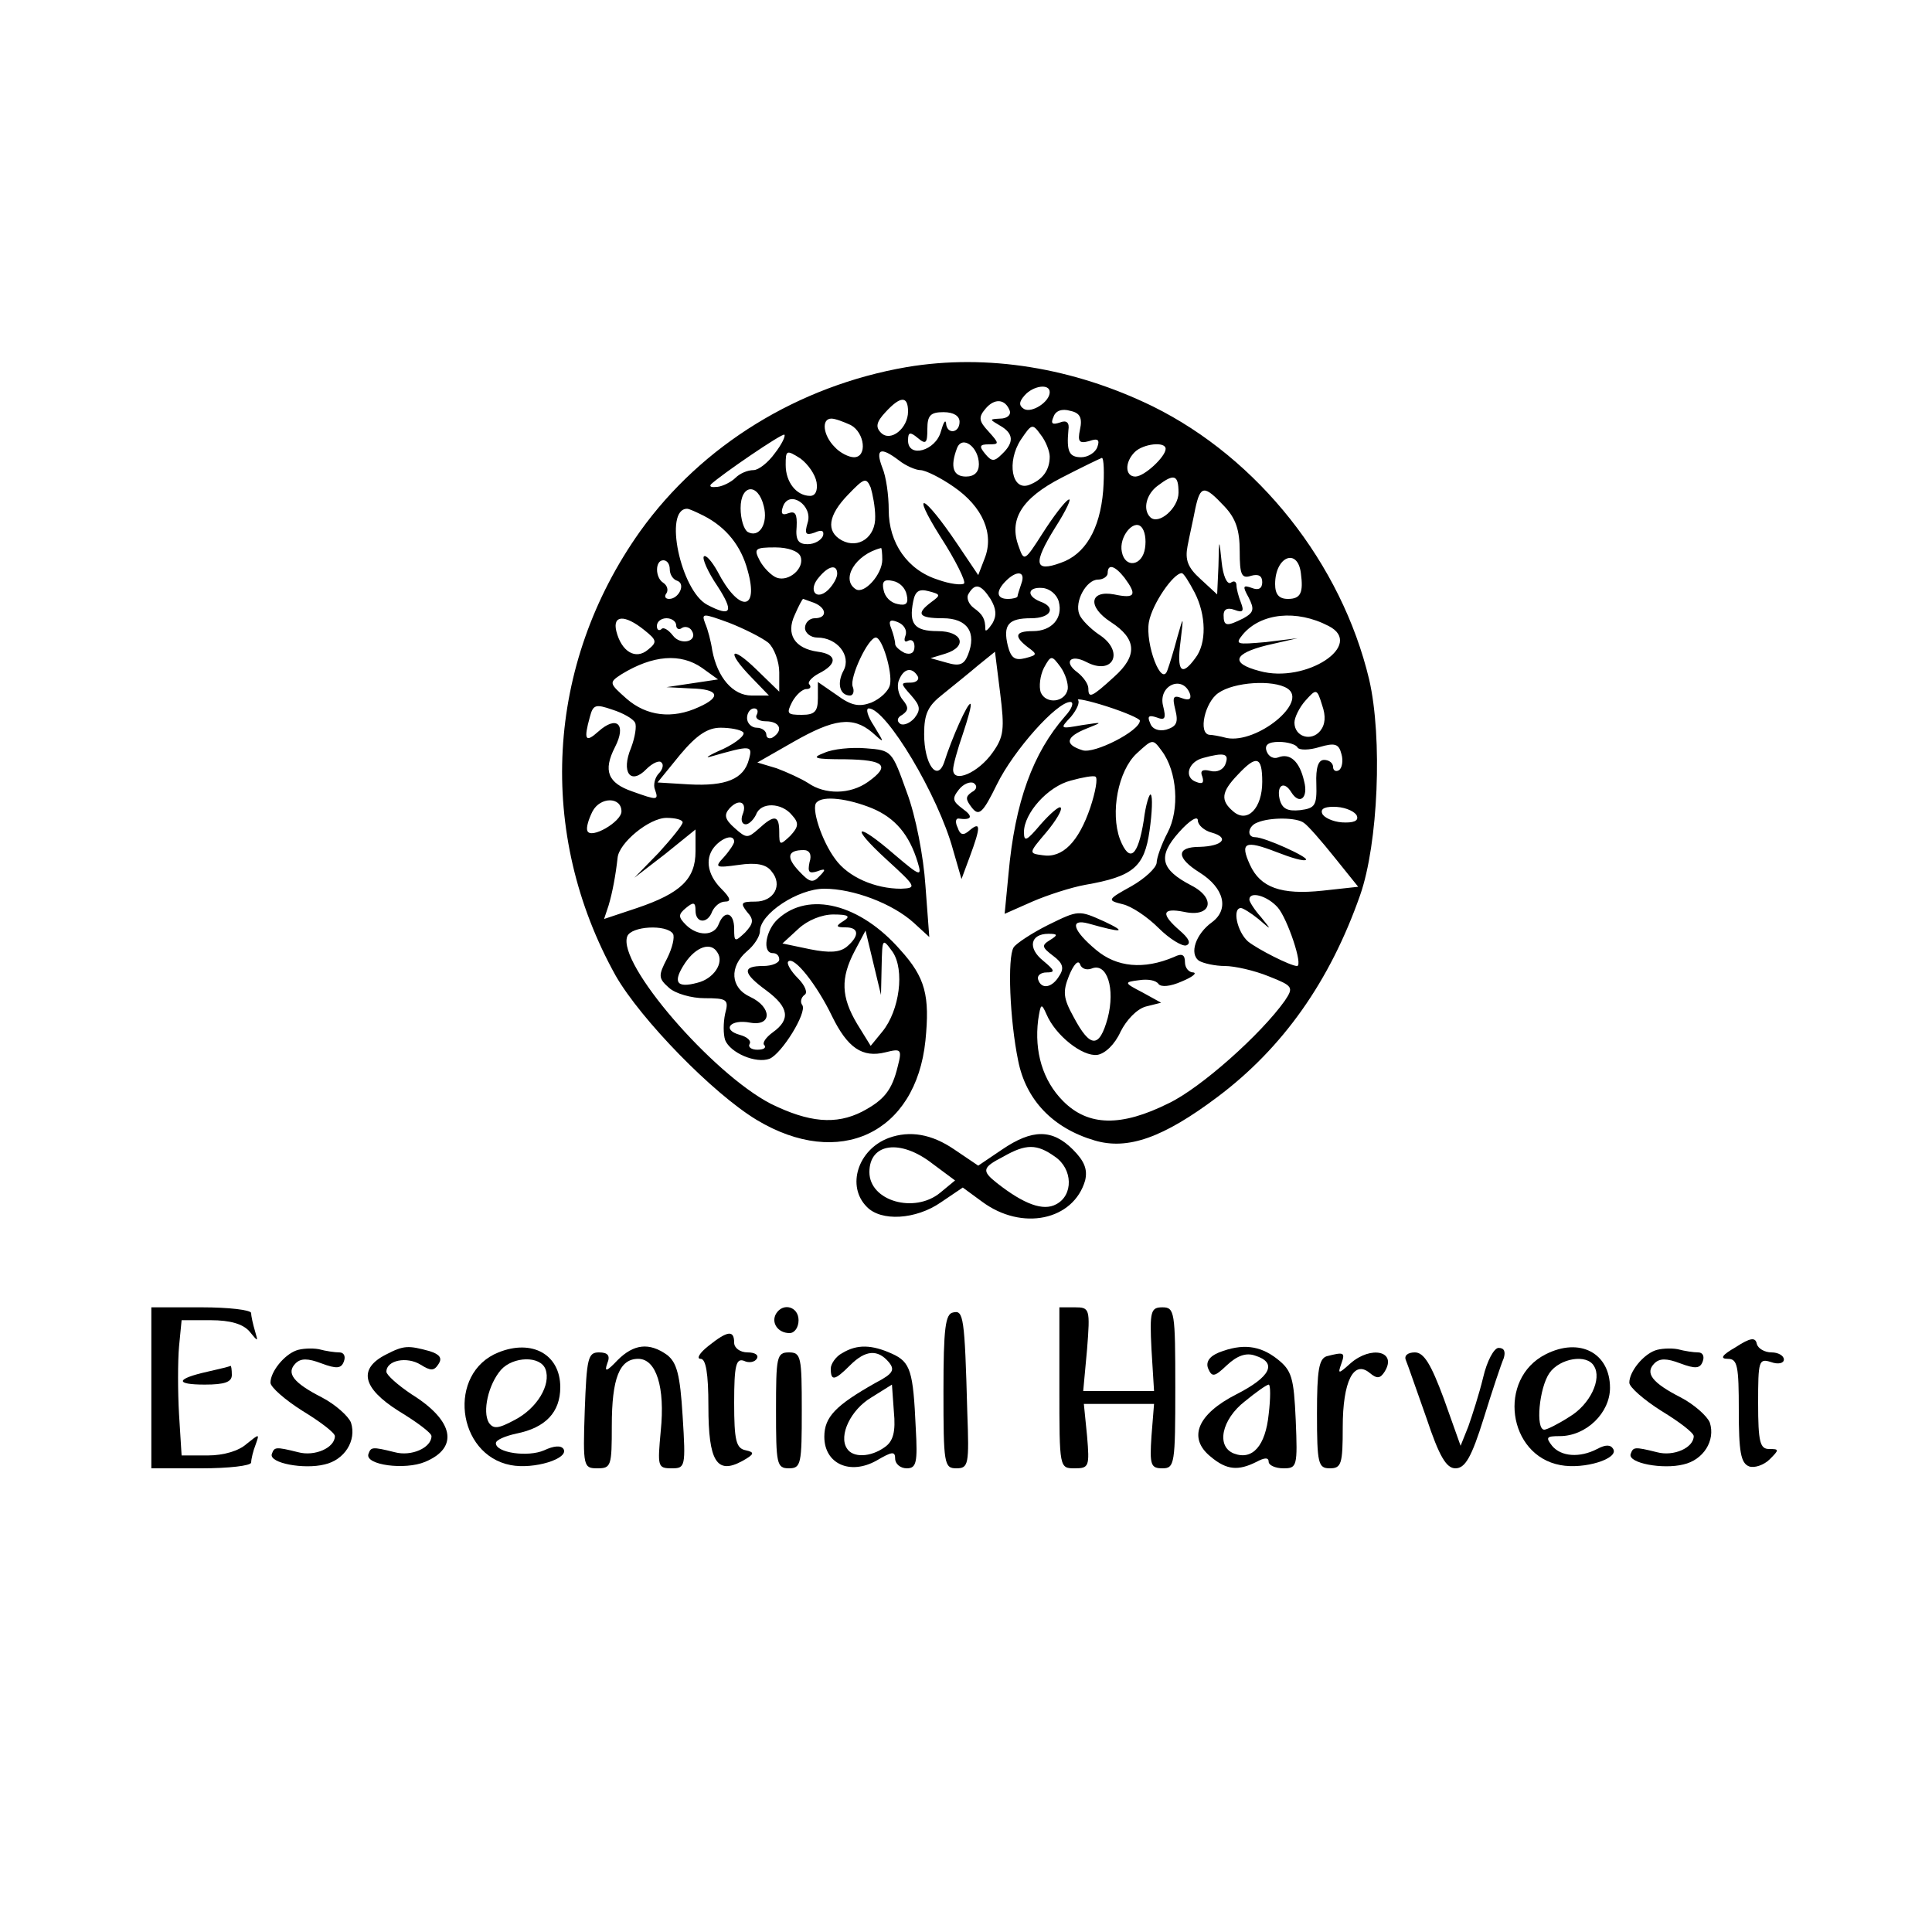
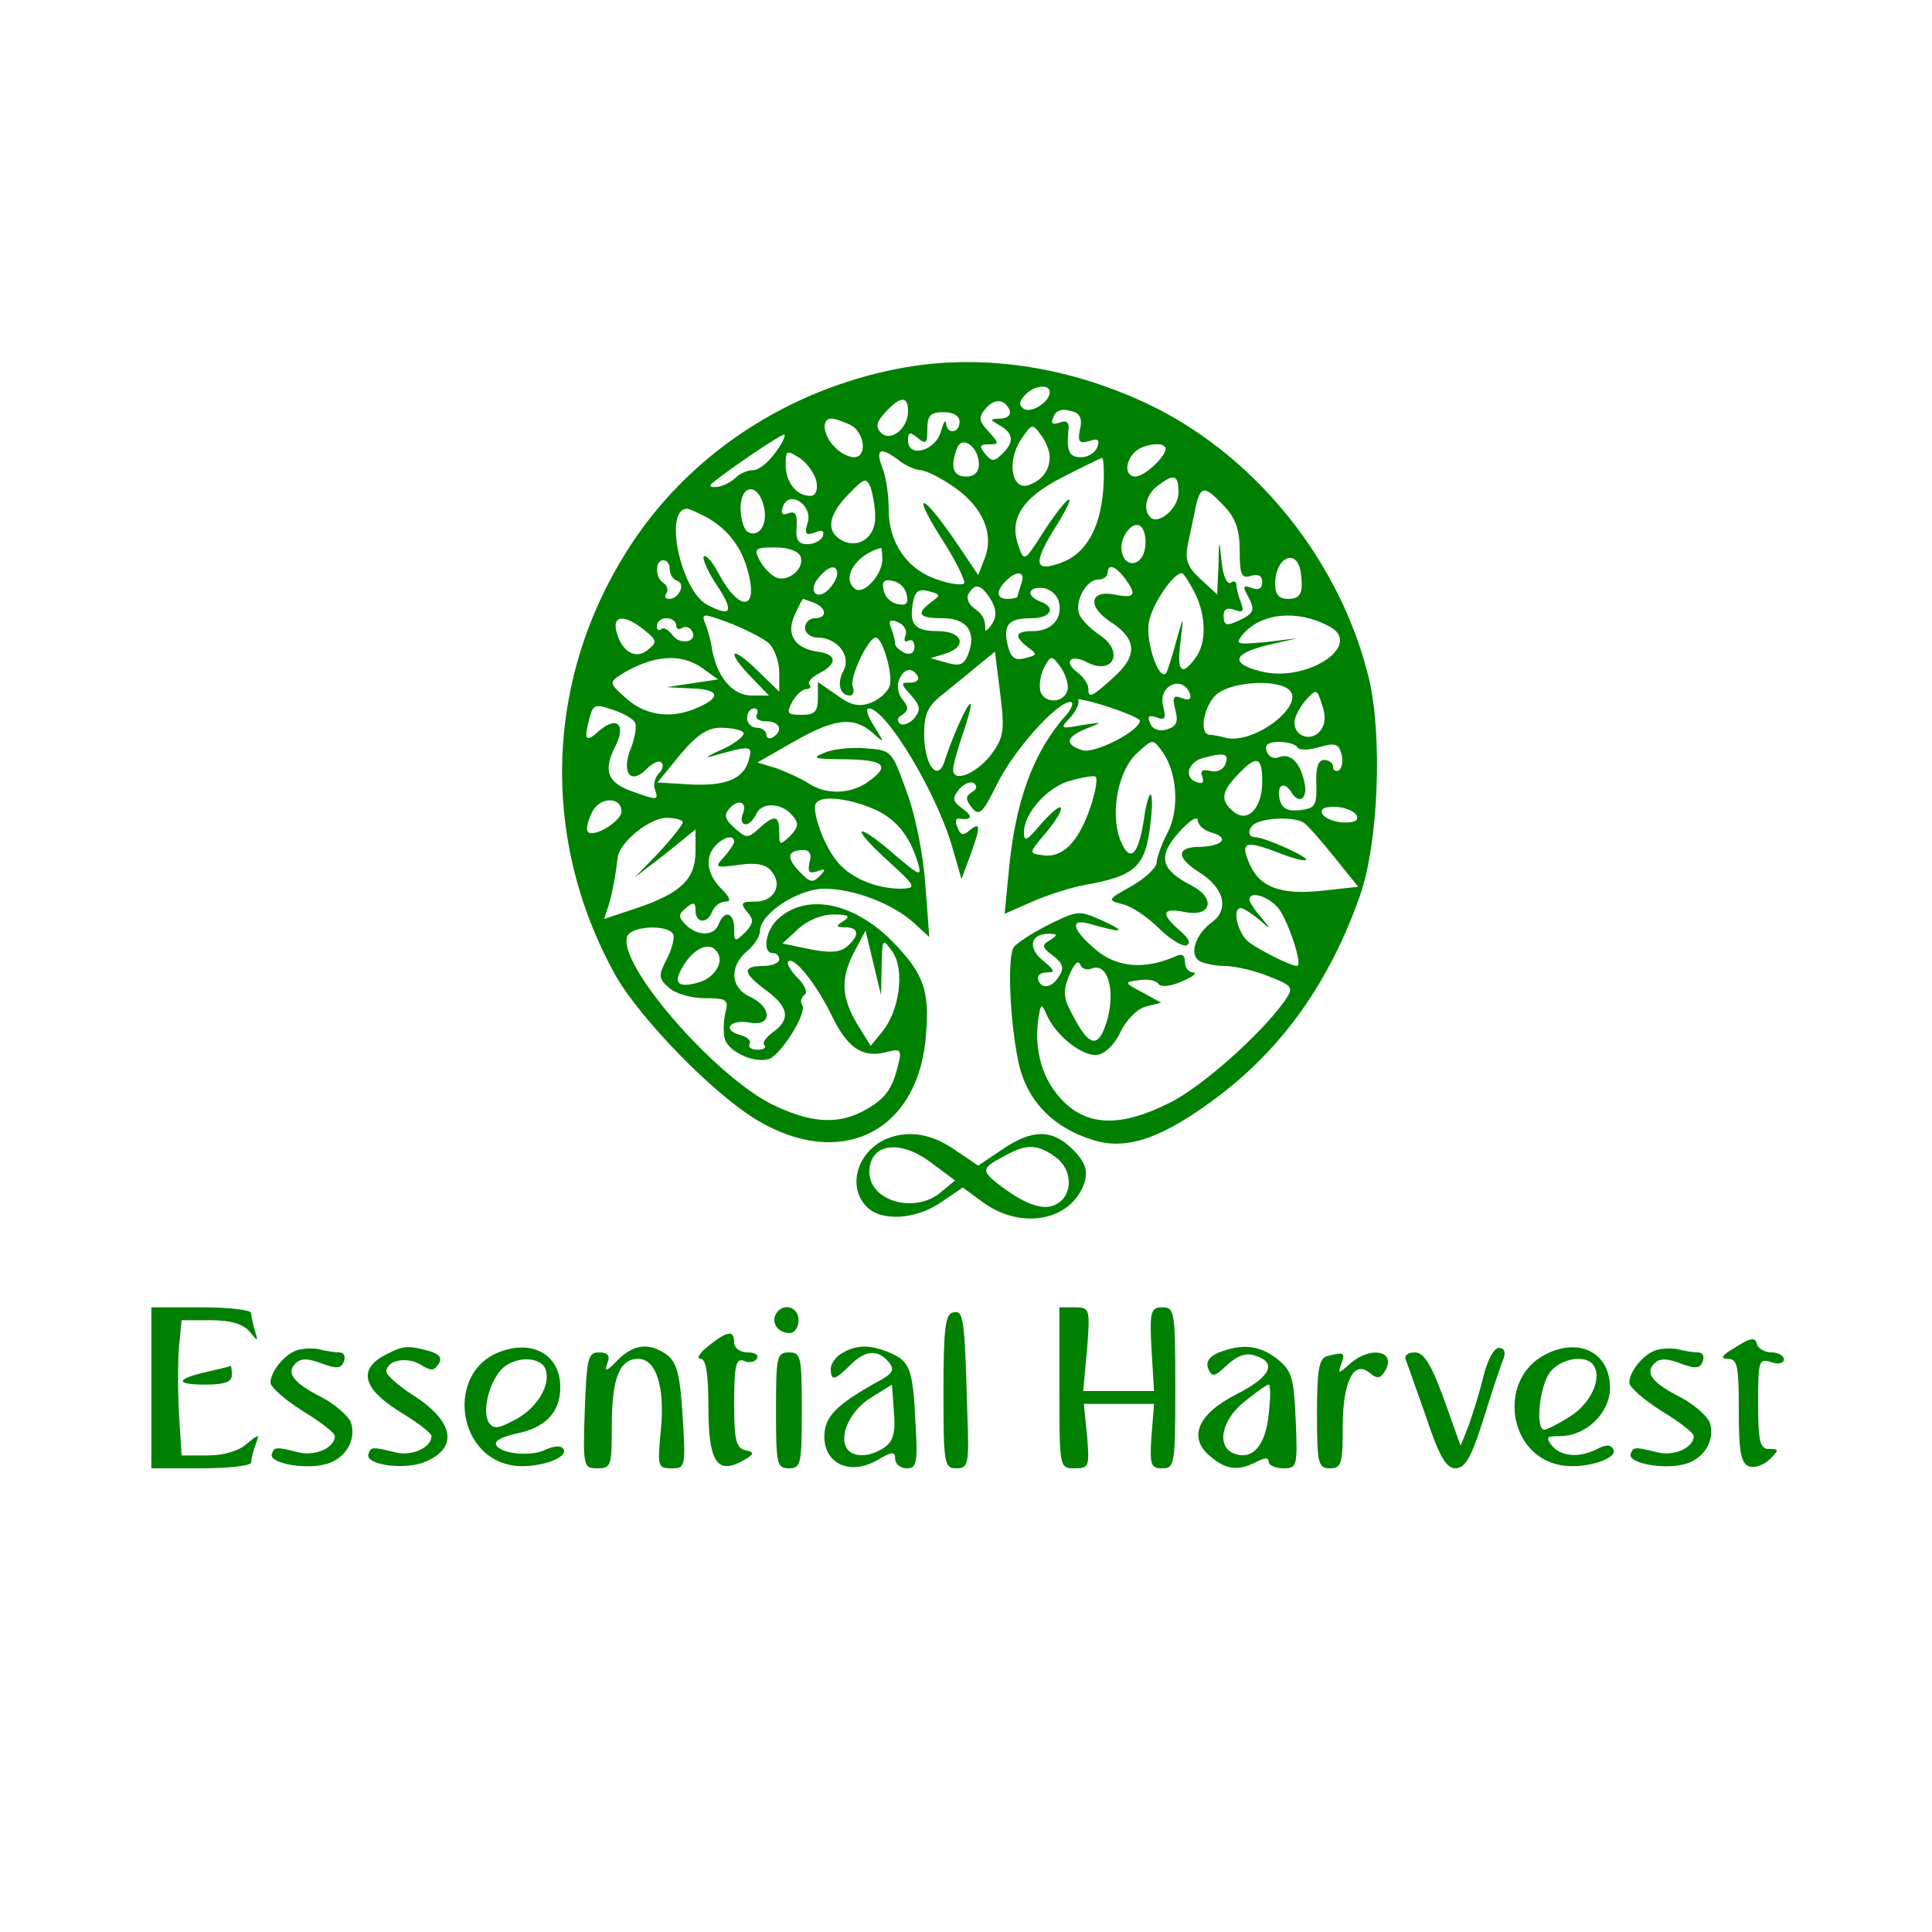
<svg xmlns="http://www.w3.org/2000/svg" version="1.0" width="300pt" height="300pt" viewBox="0 0 300 300" preserveAspectRatio="xMidYMid meet">
-   <g transform="translate(0,300) scale(0.1,-0.1)" fill="black" stroke="none">
+   <g transform="translate(0,300) scale(0.1,-0.1)" fill="green" stroke="none">
    <path d="M1408 2430 c-168 -29 -318 -121 -414 -255 -147 -207 -161 -469 -38 -690 39 -68 151 -183 219 -224 128 -77 247 -21 262 123 7 70 0 98 -39 141 -62 71 -142 92 -190 48 -19 -17 -25 -53 -8 -53 6 0 10 -4 10 -10 0 -5 -11 -10 -25 -10 -33 0 -32 -11 5 -38 35 -26 38 -45 10 -65 -11 -8 -17 -17 -13 -20 3 -4 -1 -7 -11 -7 -9 0 -15 4 -12 9 3 5 -4 11 -15 14 -29 8 -15 25 16 19 34 -6 34 24 0 40 -31 14 -33 47 -5 71 11 9 20 23 20 31 0 27 59 66 100 66 45 0 106 -23 139 -53 l24 -22 -6 80 c-3 45 -15 108 -29 145 -23 64 -23 65 -63 68 -23 2 -52 -1 -65 -7 -21 -8 -16 -10 33 -10 61 -1 70 -10 35 -35 -28 -20 -67 -20 -93 -2 -11 7 -33 17 -49 23 l-30 9 56 32 c63 36 92 40 122 15 20 -18 20 -18 3 10 -10 15 -13 27 -8 27 27 0 108 -135 131 -220 l13 -45 13 35 c17 46 17 55 0 41 -10 -9 -15 -8 -19 4 -4 8 -3 14 1 14 21 -3 24 3 7 15 -16 12 -17 16 -6 30 7 9 18 13 23 10 6 -4 5 -10 -3 -14 -10 -7 -10 -11 0 -24 11 -14 17 -9 39 36 26 53 93 128 114 128 6 0 3 -10 -8 -22 -50 -57 -78 -133 -88 -245 l-6 -62 43 19 c23 10 60 22 82 26 75 13 92 28 100 84 4 28 5 53 2 56 -2 3 -8 -15 -11 -40 -9 -56 -22 -67 -37 -29 -15 41 -3 106 26 133 25 23 25 23 39 4 24 -32 28 -91 9 -127 -9 -17 -17 -39 -17 -47 -1 -8 -18 -24 -39 -36 -38 -21 -38 -22 -14 -28 14 -3 39 -20 56 -37 17 -17 37 -29 43 -27 8 3 4 11 -10 23 -30 26 -28 36 7 29 42 -9 50 21 11 41 -48 25 -53 45 -19 83 16 18 29 26 29 18 0 -7 10 -16 22 -19 28 -8 16 -21 -19 -22 -37 0 -37 -17 0 -40 38 -24 46 -57 19 -77 -25 -18 -36 -49 -20 -60 7 -4 25 -8 40 -8 15 0 46 -7 68 -16 38 -15 39 -17 25 -38 -37 -52 -130 -135 -180 -159 -74 -37 -125 -36 -164 3 -32 32 -45 77 -39 126 4 26 5 27 13 9 14 -33 56 -66 79 -63 12 2 27 16 36 36 9 18 25 35 39 39 l24 6 -29 16 c-29 15 -29 16 -5 19 13 2 26 0 30 -6 4 -5 18 -4 36 4 17 7 24 13 18 14 -7 0 -13 7 -13 16 0 12 -5 14 -17 8 -47 -20 -89 -16 -121 11 -36 30 -42 49 -12 41 53 -15 61 -14 25 3 -40 18 -40 18 -87 -5 -26 -13 -50 -29 -54 -35 -10 -16 -6 -113 7 -176 12 -61 54 -105 119 -124 51 -15 106 4 191 68 101 76 174 179 221 313 28 80 35 244 14 335 -43 180 -172 343 -336 424 -123 60 -257 82 -382 61z m222 -39 c0 -15 -28 -33 -40 -26 -8 5 -8 11 1 21 13 15 39 19 39 5z m-220 -30 c0 -26 -27 -48 -42 -33 -9 9 -7 17 7 32 23 25 35 26 35 1z m158 1 c2 -7 -5 -12 -15 -12 -17 -1 -17 -1 0 -11 21 -12 22 -26 3 -44 -12 -12 -16 -12 -26 0 -10 12 -9 15 5 15 17 0 17 1 0 20 -15 16 -16 22 -5 35 14 17 31 16 38 -3z m109 -29 c-4 -19 -1 -22 14 -18 14 5 17 2 13 -9 -3 -9 -15 -16 -25 -16 -19 0 -23 9 -20 42 2 12 -3 16 -13 12 -12 -4 -15 -2 -10 9 3 9 13 13 26 9 15 -3 19 -11 15 -29z m-187 12 c0 -18 -20 -20 -21 -2 -1 6 -4 1 -8 -13 -8 -30 -51 -42 -51 -14 0 13 3 14 15 4 13 -11 15 -8 15 14 0 21 5 26 25 26 16 0 25 -6 25 -15z m-169 -5 c22 -12 26 -50 5 -50 -8 0 -22 7 -30 16 -18 18 -21 44 -5 44 6 0 19 -5 30 -10z m309 -49 c0 -21 -11 -36 -32 -44 -27 -10 -35 36 -13 70 17 25 18 26 31 8 8 -10 14 -26 14 -34z m-427 5 c-10 -14 -25 -26 -33 -26 -9 0 -21 -5 -28 -12 -6 -6 -19 -13 -28 -14 -9 -1 -13 0 -10 4 16 15 111 80 114 77 2 -2 -4 -15 -15 -29z m317 -17 c0 -12 -7 -19 -20 -19 -20 0 -25 15 -14 44 8 21 34 2 34 -25z m290 24 c0 -12 -33 -43 -47 -43 -16 0 -17 22 -1 38 13 13 48 17 48 5z m-542 -52 c2 -13 -2 -21 -10 -21 -21 0 -38 21 -38 48 0 23 1 24 23 10 12 -9 23 -25 25 -37z m128 34 c10 -8 26 -15 33 -15 8 0 32 -12 52 -26 45 -31 63 -73 48 -111 l-10 -26 -33 49 c-52 77 -73 86 -26 11 24 -37 40 -70 37 -73 -3 -3 -22 -1 -41 6 -47 15 -76 57 -76 108 0 23 -4 52 -10 66 -11 29 -3 33 26 11z m317 -47 c-5 -60 -28 -99 -66 -112 -41 -15 -43 -1 -9 54 18 28 27 48 21 44 -6 -3 -24 -27 -40 -52 -28 -44 -29 -44 -37 -21 -16 42 4 75 66 107 31 16 60 30 63 31 3 0 4 -23 2 -51z m-354 -40 c1 -32 -26 -51 -52 -37 -25 14 -21 39 10 71 25 26 28 27 35 11 3 -10 7 -30 7 -45z m471 37 c0 -24 -31 -51 -44 -38 -12 12 -6 36 12 49 25 19 32 17 32 -11z m-644 -21 c7 -27 -7 -50 -25 -40 -6 4 -11 20 -11 37 0 37 27 40 36 3z m715 0 c18 -19 24 -37 24 -70 0 -37 3 -43 18 -38 11 3 17 0 17 -10 0 -10 -6 -13 -16 -9 -14 5 -15 3 -5 -15 9 -18 8 -23 -8 -32 -26 -13 -31 -13 -31 5 0 9 6 12 17 8 13 -5 15 -2 10 11 -4 10 -7 22 -7 27 0 6 -4 8 -9 4 -6 -3 -12 12 -14 32 -4 38 -4 38 -5 -6 l-2 -44 -26 24 c-20 18 -24 30 -20 51 3 16 9 42 12 58 8 37 14 37 45 4z m-647 -26 c-5 -17 -3 -20 11 -15 11 5 15 3 13 -5 -3 -7 -13 -13 -24 -13 -14 0 -19 6 -17 27 1 20 -2 25 -13 21 -10 -4 -12 0 -8 11 10 26 47 1 38 -26z m-161 11 c35 -18 58 -47 68 -85 18 -64 -14 -65 -47 -1 -9 16 -18 26 -21 23 -3 -3 6 -24 21 -46 26 -40 22 -49 -16 -29 -41 22 -68 149 -31 149 3 0 14 -5 26 -11z m685 -50 c-4 -28 -31 -32 -36 -6 -5 23 18 51 30 39 6 -6 8 -20 6 -33z m-535 -13 c7 -18 -18 -40 -37 -33 -8 3 -20 15 -26 26 -10 19 -8 21 24 21 20 0 36 -6 39 -14z m127 -5 c0 -23 -28 -54 -41 -46 -24 15 -1 54 39 64 1 1 2 -8 2 -18z m650 -21 c4 -30 0 -40 -20 -40 -14 0 -20 7 -20 23 0 43 35 57 40 17z m-980 6 c0 -8 5 -16 12 -18 13 -5 2 -28 -13 -28 -6 0 -8 4 -4 9 3 5 1 12 -5 16 -13 8 -13 35 0 35 6 0 10 -6 10 -14z m260 -7 c0 -6 -6 -17 -14 -25 -19 -18 -32 0 -14 20 15 18 28 20 28 5z m446 -6 c20 -27 17 -33 -16 -26 -38 7 -42 -19 -5 -43 40 -26 42 -52 5 -85 -35 -32 -40 -34 -40 -18 0 7 -8 18 -17 25 -22 16 -11 29 14 16 42 -22 60 17 19 43 -13 9 -27 23 -30 31 -8 20 11 54 29 54 8 0 15 5 15 10 0 15 11 12 26 -7z m-160 -9 c-3 -9 -6 -18 -6 -20 0 -2 -7 -4 -15 -4 -18 0 -19 12 -3 28 17 17 31 15 24 -4z m269 -14 c18 -35 19 -79 1 -102 -21 -29 -29 -21 -23 25 5 42 5 42 -5 7 -5 -19 -12 -42 -15 -50 -9 -29 -35 40 -29 74 5 28 38 76 51 76 3 0 11 -13 20 -30z m-447 -4 c3 -13 -1 -17 -14 -14 -11 2 -20 11 -22 22 -3 13 1 17 14 14 11 -2 20 -11 22 -22z m38 -11 c-24 -18 -20 -25 18 -25 38 0 53 -22 39 -57 -6 -15 -13 -18 -33 -12 l-25 7 23 7 c35 11 27 35 -12 35 -36 0 -45 11 -38 46 3 16 9 20 24 16 19 -5 19 -6 4 -17z m92 5 c9 -15 10 -26 3 -38 -6 -9 -11 -14 -11 -9 0 16 -4 23 -18 33 -8 6 -12 16 -8 22 10 17 19 15 34 -8z m106 -4 c7 -26 -11 -46 -40 -46 -28 0 -30 -8 -8 -25 15 -11 15 -12 -4 -17 -16 -4 -22 0 -27 19 -8 33 1 43 36 43 31 0 40 17 14 26 -22 9 -19 23 4 21 11 -1 22 -10 25 -21z m-380 -2 c20 -8 21 -24 1 -24 -8 0 -15 -7 -15 -15 0 -8 9 -15 19 -15 31 0 53 -28 41 -51 -11 -20 -6 -39 10 -39 5 0 7 7 4 14 -5 14 24 76 36 76 10 0 26 -54 22 -73 -2 -10 -15 -22 -29 -28 -19 -7 -31 -5 -54 12 l-29 20 0 -25 c0 -21 -5 -26 -25 -26 -23 0 -24 2 -15 20 6 11 16 20 22 20 6 0 8 3 5 7 -4 3 3 11 14 17 30 15 29 30 -1 34 -36 5 -50 27 -36 57 6 14 12 25 13 25 1 0 8 -3 17 -6z m-71 -62 c9 -8 17 -29 17 -46 l0 -30 -35 34 c-41 40 -48 29 -8 -12 l27 -28 -27 0 c-29 0 -53 28 -61 70 -2 14 -7 33 -11 42 -6 16 -4 16 37 1 23 -9 51 -23 61 -31z m870 26 c57 -29 -35 -90 -107 -70 -46 12 -41 27 11 40 l48 11 -49 -6 c-46 -4 -49 -4 -36 12 28 33 83 39 133 13z m-1063 -6 c20 -16 21 -19 6 -31 -19 -16 -41 -3 -49 29 -6 25 13 26 43 2z m50 7 c0 -5 4 -8 9 -4 5 3 12 1 15 -4 11 -17 -17 -24 -29 -8 -7 9 -15 14 -18 10 -4 -3 -7 -1 -7 5 0 7 7 12 15 12 8 0 15 -5 15 -11z m356 -16 c-3 -8 -1 -11 4 -8 6 3 10 -1 10 -9 0 -10 -6 -13 -15 -10 -8 4 -15 10 -15 14 0 5 -3 16 -6 24 -5 12 -2 15 10 10 10 -4 15 -13 12 -21z m135 -182 c-22 -31 -61 -48 -61 -26 0 7 7 32 15 55 8 24 14 45 12 47 -4 3 -29 -53 -41 -91 -11 -31 -31 -2 -31 44 0 32 6 44 29 62 16 13 41 33 55 45 l26 21 8 -64 c7 -56 6 -68 -12 -93z m-451 132 l25 -18 -40 -6 -40 -6 38 -2 c43 -1 48 -13 12 -29 -41 -19 -81 -14 -112 13 -27 24 -28 25 -8 38 49 30 92 33 125 10z m568 -33 c-4 -21 -34 -24 -42 -5 -3 9 -1 26 5 38 11 20 12 20 26 1 7 -10 12 -25 11 -34z m-233 20 c3 -5 -2 -10 -11 -10 -16 0 -16 -1 1 -20 14 -16 15 -22 5 -35 -7 -8 -17 -12 -22 -9 -6 4 -5 10 3 14 10 7 10 12 1 23 -7 8 -10 22 -6 31 7 18 20 21 29 6z m423 -28 c2 -8 -2 -10 -13 -6 -13 5 -15 2 -10 -18 5 -20 2 -26 -14 -31 -12 -3 -22 1 -25 10 -5 11 -2 13 10 9 13 -5 15 -2 10 18 -8 32 31 49 42 18z m151 9 c33 -21 -47 -86 -94 -77 -11 3 -23 5 -27 5 -18 2 -7 51 14 65 24 17 85 21 107 7z m51 -66 c-14 -17 -40 -9 -40 13 0 8 8 24 17 34 17 19 18 19 26 -7 6 -17 5 -30 -3 -40z m-280 16 c0 -16 -71 -52 -89 -46 -29 9 -26 21 7 34 25 10 25 10 -8 5 -34 -6 -35 -6 -17 13 9 11 14 22 11 26 -3 3 17 -1 45 -10 28 -9 51 -19 51 -22z m-784 -3 c3 -5 0 -23 -6 -39 -16 -38 -1 -59 24 -33 9 9 20 14 23 10 4 -3 2 -11 -4 -17 -6 -6 -9 -18 -6 -25 6 -17 4 -17 -35 -3 -38 13 -46 32 -27 69 18 35 3 50 -26 24 -20 -18 -23 -13 -13 23 5 19 9 20 35 11 16 -5 32 -14 35 -20z m189 12 c-3 -5 3 -10 14 -10 22 0 28 -14 11 -25 -5 -3 -10 -1 -10 4 0 6 -7 11 -15 11 -8 0 -15 7 -15 15 0 8 5 15 11 15 5 0 7 -4 4 -10z m-21 -27 c4 -4 -10 -16 -31 -26 -21 -9 -30 -15 -20 -12 63 18 66 18 60 -4 -8 -31 -36 -42 -93 -39 l-49 3 35 43 c26 31 43 42 63 42 15 0 31 -3 35 -7z m861 -24 c3 -4 18 -4 34 1 24 7 30 5 34 -11 3 -10 1 -22 -4 -25 -5 -3 -9 0 -9 5 0 6 -6 11 -14 11 -9 0 -13 -12 -12 -37 1 -34 -2 -38 -25 -41 -20 -2 -28 2 -32 17 -5 22 7 29 18 11 13 -21 27 -9 20 17 -7 31 -22 44 -40 37 -7 -3 -15 1 -18 9 -4 10 2 15 19 15 13 0 27 -4 29 -9z m-112 -25 c-3 -9 -13 -14 -24 -11 -12 3 -16 0 -12 -9 3 -10 0 -12 -10 -8 -19 7 -12 31 11 37 33 9 41 7 35 -9z m57 -28 c0 -41 -23 -65 -45 -46 -20 17 -19 30 7 57 29 31 38 29 38 -11z m-267 -40 c-18 -53 -43 -79 -74 -74 -22 3 -22 3 6 36 15 18 25 35 22 38 -2 3 -16 -9 -31 -26 -22 -26 -26 -28 -26 -12 0 29 37 71 73 80 18 5 35 8 38 6 4 -2 0 -24 -8 -48z m-728 -6 c0 -16 -48 -44 -53 -30 -2 5 2 18 8 30 12 23 45 23 45 0z m188 -5 c-3 -8 -1 -15 5 -15 5 0 12 7 16 15 7 20 40 19 56 -1 11 -12 10 -18 -3 -32 -16 -15 -17 -15 -17 6 0 26 -7 28 -32 5 -17 -15 -19 -15 -37 1 -16 14 -17 21 -8 31 15 16 28 9 20 -10z m201 10 c36 -15 58 -41 71 -84 7 -23 4 -22 -36 12 -60 52 -71 46 -12 -8 46 -42 47 -44 22 -45 -40 0 -82 18 -102 46 -21 28 -38 80 -29 88 10 11 49 6 86 -9z m753 -12 c3 -8 -6 -11 -23 -10 -15 1 -29 8 -31 14 -3 8 6 11 23 10 15 -1 29 -8 31 -14z m-1047 -10 c0 -4 -17 -25 -37 -47 l-38 -39 48 37 47 38 0 -34 c0 -43 -23 -65 -91 -88 l-51 -17 7 21 c6 20 11 47 14 74 2 23 49 62 76 62 14 0 25 -3 25 -7z m965 -1 c6 -4 27 -28 47 -53 l37 -46 -55 -6 c-65 -7 -97 5 -113 40 -16 35 -8 39 41 20 23 -9 43 -15 46 -12 4 4 -64 35 -79 35 -14 0 -11 18 4 23 19 8 61 8 72 -1z m-885 -29 c0 -3 -7 -14 -16 -24 -15 -16 -13 -17 23 -12 27 4 43 1 51 -10 18 -21 4 -47 -25 -47 -22 0 -24 -2 -13 -16 11 -12 10 -18 -3 -32 -16 -15 -17 -15 -17 6 0 25 -15 30 -24 7 -7 -19 -33 -19 -51 -1 -12 12 -12 16 0 26 12 10 15 9 15 -4 0 -20 19 -21 26 -1 4 8 12 15 20 15 10 0 8 6 -6 20 -23 23 -26 50 -8 68 13 13 28 16 28 5z m117 -32 c-3 -15 -1 -18 12 -14 13 5 14 3 4 -7 -11 -12 -16 -10 -32 7 -21 22 -18 33 7 33 9 0 13 -7 9 -19z m727 -70 c15 -17 40 -91 30 -91 -10 0 -61 26 -76 38 -17 15 -25 52 -11 52 3 0 16 -8 27 -17 21 -18 21 -18 4 3 -10 11 -18 24 -18 27 0 14 28 6 44 -12z m-674 -21 c-13 -8 -12 -10 3 -10 21 0 22 -13 2 -30 -11 -9 -27 -10 -57 -4 l-43 9 25 23 c14 13 36 22 54 22 24 0 27 -3 16 -10z m-265 -20 c3 -5 -1 -22 -9 -38 -14 -27 -14 -31 3 -46 10 -9 35 -16 55 -16 35 0 38 -2 32 -24 -3 -14 -3 -32 0 -41 8 -20 48 -37 69 -29 19 8 58 71 51 83 -4 5 -2 12 3 16 6 3 1 15 -10 26 -11 11 -18 23 -15 26 9 9 45 -37 68 -85 24 -49 47 -65 83 -56 24 6 26 5 19 -22 -9 -37 -21 -52 -55 -70 -41 -21 -83 -17 -142 12 -91 47 -239 218 -223 260 6 16 61 19 71 4z m324 -50 c1 43 1 44 17 22 19 -28 11 -91 -16 -124 l-18 -22 -21 34 c-25 42 -26 71 -4 113 l17 32 12 -50 12 -50 1 45z m261 40 c-13 -8 -12 -11 5 -24 15 -11 18 -19 10 -31 -11 -19 -28 -22 -33 -6 -2 6 4 11 13 11 14 0 13 3 -5 18 -25 20 -20 42 8 42 15 0 15 -2 2 -10z m-516 -19 c11 -16 -6 -41 -31 -47 -33 -9 -39 1 -19 31 17 25 40 33 50 16z m581 -25 c24 10 37 -31 25 -77 -13 -47 -27 -47 -53 2 -16 29 -17 39 -7 64 7 17 14 25 17 18 2 -7 10 -10 18 -7z" />
    <path d="M1380 1233 c-48 -18 -66 -75 -34 -107 22 -23 76 -20 115 7 l34 23 30 -22 c62 -46 142 -29 160 33 4 17 -1 30 -19 48 -32 32 -63 32 -110 0 l-37 -25 -37 25 c-35 24 -69 30 -102 18z m68 -40 l35 -26 -23 -19 c-40 -33 -110 -13 -110 32 0 45 48 52 98 13z m190 11 c28 -19 29 -60 2 -74 -20 -11 -50 0 -92 33 -24 19 -23 24 10 41 35 20 52 20 80 0z" />
    <path d="M235 845 l0 -125 78 0 c42 0 77 4 77 9 0 5 3 18 7 28 6 17 6 17 -14 1 -12 -11 -36 -18 -60 -18 l-41 0 -4 64 c-2 35 -2 82 0 105 l4 41 45 0 c31 0 50 -6 60 -17 14 -17 14 -17 9 0 -3 10 -6 23 -6 28 0 5 -35 9 -77 9 l-78 0 0 -125z" />
    <path d="M1205 960 c-8 -14 3 -30 21 -30 8 0 14 9 14 20 0 21 -24 28 -35 10z" />
    <path d="M1480 962 c-12 -2 -15 -24 -15 -122 0 -113 1 -120 20 -120 19 0 20 6 17 87 -4 149 -6 159 -22 155z" />
    <path d="M1645 845 c0 -125 0 -125 24 -125 22 0 23 3 19 50 l-5 50 54 0 55 0 -4 -50 c-3 -45 -1 -50 17 -50 19 0 20 7 20 125 0 118 -1 125 -20 125 -18 0 -20 -6 -17 -65 l4 -65 -55 0 -55 0 6 65 c5 63 4 65 -19 65 l-24 0 0 -125z" />
    <path d="M1100 910 c-14 -11 -19 -20 -12 -20 8 0 12 -22 12 -74 0 -85 13 -106 52 -85 20 11 20 14 6 17 -15 3 -18 15 -18 74 0 58 3 69 15 65 8 -4 17 -2 20 3 4 6 -3 10 -14 10 -12 0 -21 7 -21 15 0 20 -10 19 -40 -5z" />
    <path d="M2695 908 c-21 -12 -25 -18 -12 -18 15 0 17 -11 17 -80 0 -64 3 -82 16 -87 8 -3 23 2 32 11 15 15 15 16 -1 16 -14 0 -17 11 -17 71 0 66 1 70 20 64 11 -4 20 -2 20 4 0 6 -9 11 -19 11 -11 0 -21 6 -23 13 -2 11 -10 10 -33 -5z" />
    <path d="M460 903 c-19 -7 -40 -33 -40 -50 0 -7 23 -27 50 -44 28 -17 50 -34 50 -39 0 -18 -31 -32 -57 -25 -36 9 -37 8 -41 -3 -4 -14 50 -24 82 -16 31 7 50 37 41 65 -4 10 -24 28 -45 39 -45 23 -56 38 -41 53 8 8 19 8 40 0 24 -9 31 -8 35 3 3 8 0 14 -7 14 -7 0 -21 2 -32 5 -11 2 -27 1 -35 -2z" />
    <path d="M600 897 c-44 -22 -38 -52 19 -88 28 -17 51 -34 51 -39 0 -18 -31 -32 -57 -25 -36 9 -37 8 -41 -3 -5 -17 57 -25 88 -12 53 22 45 64 -21 105 -21 14 -39 30 -39 35 0 18 32 24 53 11 16 -10 21 -10 28 1 6 9 2 15 -14 20 -33 9 -40 9 -67 -5z" />
    <path d="M774 900 c-80 -32 -65 -159 19 -175 36 -7 91 10 82 25 -4 6 -15 5 -30 -2 -25 -11 -75 -4 -75 11 0 5 14 11 32 15 45 9 68 33 68 72 0 51 -44 75 -96 54z m73 -26 c9 -24 -13 -61 -48 -79 -26 -14 -33 -14 -40 -4 -10 17 -1 59 19 82 19 21 61 22 69 1z" />
    <path d="M959 888 c-17 -18 -21 -19 -16 -5 5 12 1 17 -13 17 -17 0 -19 -9 -22 -90 -3 -88 -2 -90 20 -90 21 0 22 4 22 66 0 74 12 104 41 104 28 0 42 -44 35 -112 -5 -55 -5 -58 17 -58 21 0 22 2 17 81 -4 65 -9 83 -24 95 -28 20 -52 17 -77 -8z" />
    <path d="M1308 899 c-10 -5 -18 -17 -18 -24 0 -20 6 -19 30 5 24 24 43 25 60 5 10 -12 7 -18 -20 -32 -62 -35 -80 -53 -80 -84 0 -42 40 -60 81 -37 24 14 29 15 29 3 0 -8 8 -15 18 -15 15 0 17 9 14 62 -4 89 -8 103 -37 116 -31 14 -54 15 -77 1z m66 -146 c-22 -16 -50 -17 -59 -2 -13 20 6 60 38 79 l32 20 3 -42 c3 -31 -1 -46 -14 -55z" />
    <path d="M1893 900 c-15 -6 -21 -15 -17 -25 6 -14 10 -13 29 5 16 15 30 20 44 15 35 -11 24 -33 -29 -60 -61 -31 -76 -68 -40 -97 25 -21 43 -22 71 -8 13 7 19 7 19 0 0 -5 10 -10 23 -10 21 0 22 3 19 75 -3 66 -6 77 -29 95 -27 21 -54 24 -90 10z m77 -96 c-5 -49 -25 -72 -54 -61 -28 11 -19 53 17 81 17 14 34 26 37 26 3 0 3 -21 0 -46z" />
    <path d="M2303 861 c-6 -25 -17 -59 -23 -76 l-12 -30 -26 73 c-20 54 -31 72 -45 72 -11 0 -17 -5 -14 -12 3 -7 17 -48 32 -90 20 -60 31 -78 45 -78 15 0 25 17 44 78 13 42 27 84 31 93 3 10 1 16 -8 16 -7 0 -18 -20 -24 -46z" />
    <path d="M2400 897 c-75 -38 -59 -157 23 -172 37 -7 91 10 82 25 -4 7 -12 7 -25 0 -27 -14 -56 -12 -70 5 -10 13 -9 15 12 15 41 0 78 36 78 75 0 54 -47 79 -100 52z m75 -18 c13 -20 -6 -60 -38 -79 -17 -11 -35 -20 -39 -20 -14 0 -8 65 8 88 16 23 58 30 69 11z" />
    <path d="M2570 903 c-19 -7 -40 -33 -40 -50 0 -7 23 -27 50 -44 28 -17 50 -34 50 -39 0 -18 -31 -32 -57 -25 -36 9 -37 8 -41 -3 -4 -14 50 -24 82 -16 31 7 50 37 41 65 -4 10 -24 28 -45 39 -45 23 -56 38 -41 53 8 8 19 8 40 0 24 -9 31 -8 35 3 3 8 0 14 -7 14 -7 0 -21 2 -32 5 -11 2 -27 1 -35 -2z" />
    <path d="M1205 810 c0 -83 1 -90 20 -90 19 0 20 7 20 90 0 83 -1 90 -20 90 -19 0 -20 -7 -20 -90z" />
    <path d="M2060 894 c-12 -4 -15 -22 -15 -89 0 -78 2 -85 20 -85 18 0 20 7 20 64 0 71 17 105 42 84 11 -9 16 -9 23 2 20 32 -21 41 -53 13 -19 -17 -20 -17 -14 0 6 17 4 18 -23 11z" />
    <path d="M322 870 c-49 -11 -51 -20 -4 -20 31 0 42 4 42 15 0 8 -1 15 -2 14 -2 -1 -18 -5 -36 -9z" />
  </g>
</svg>
